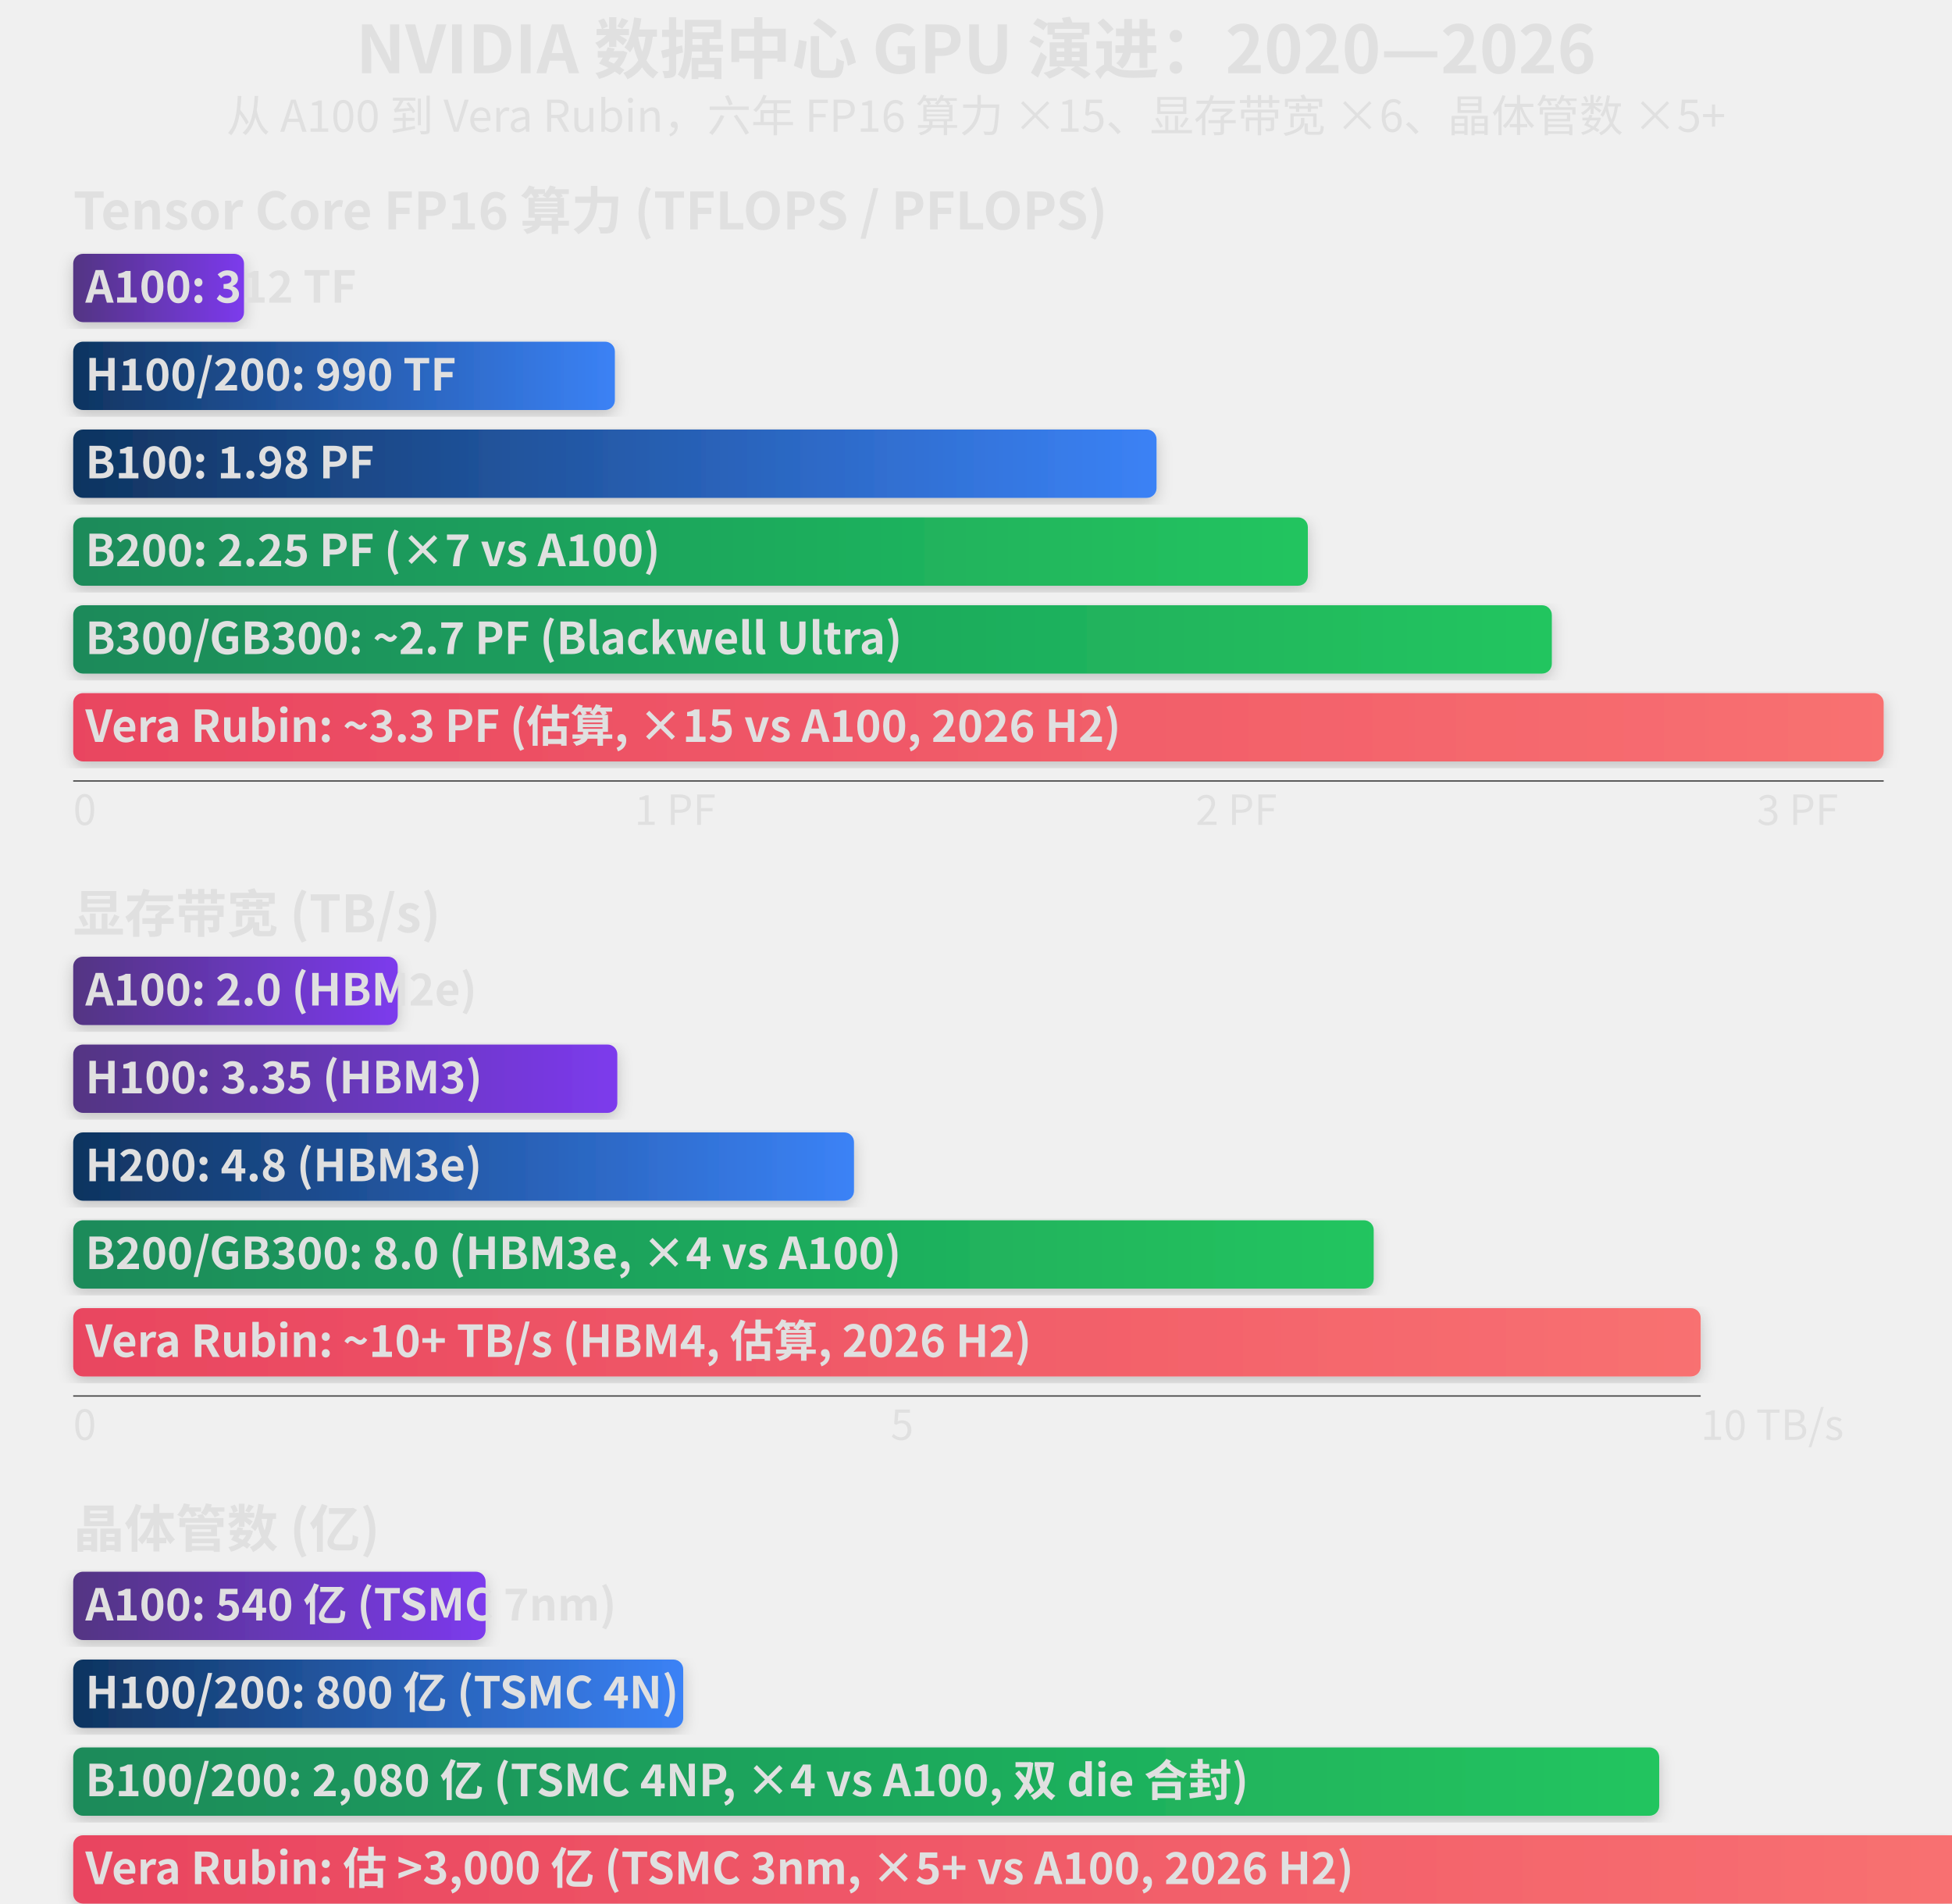
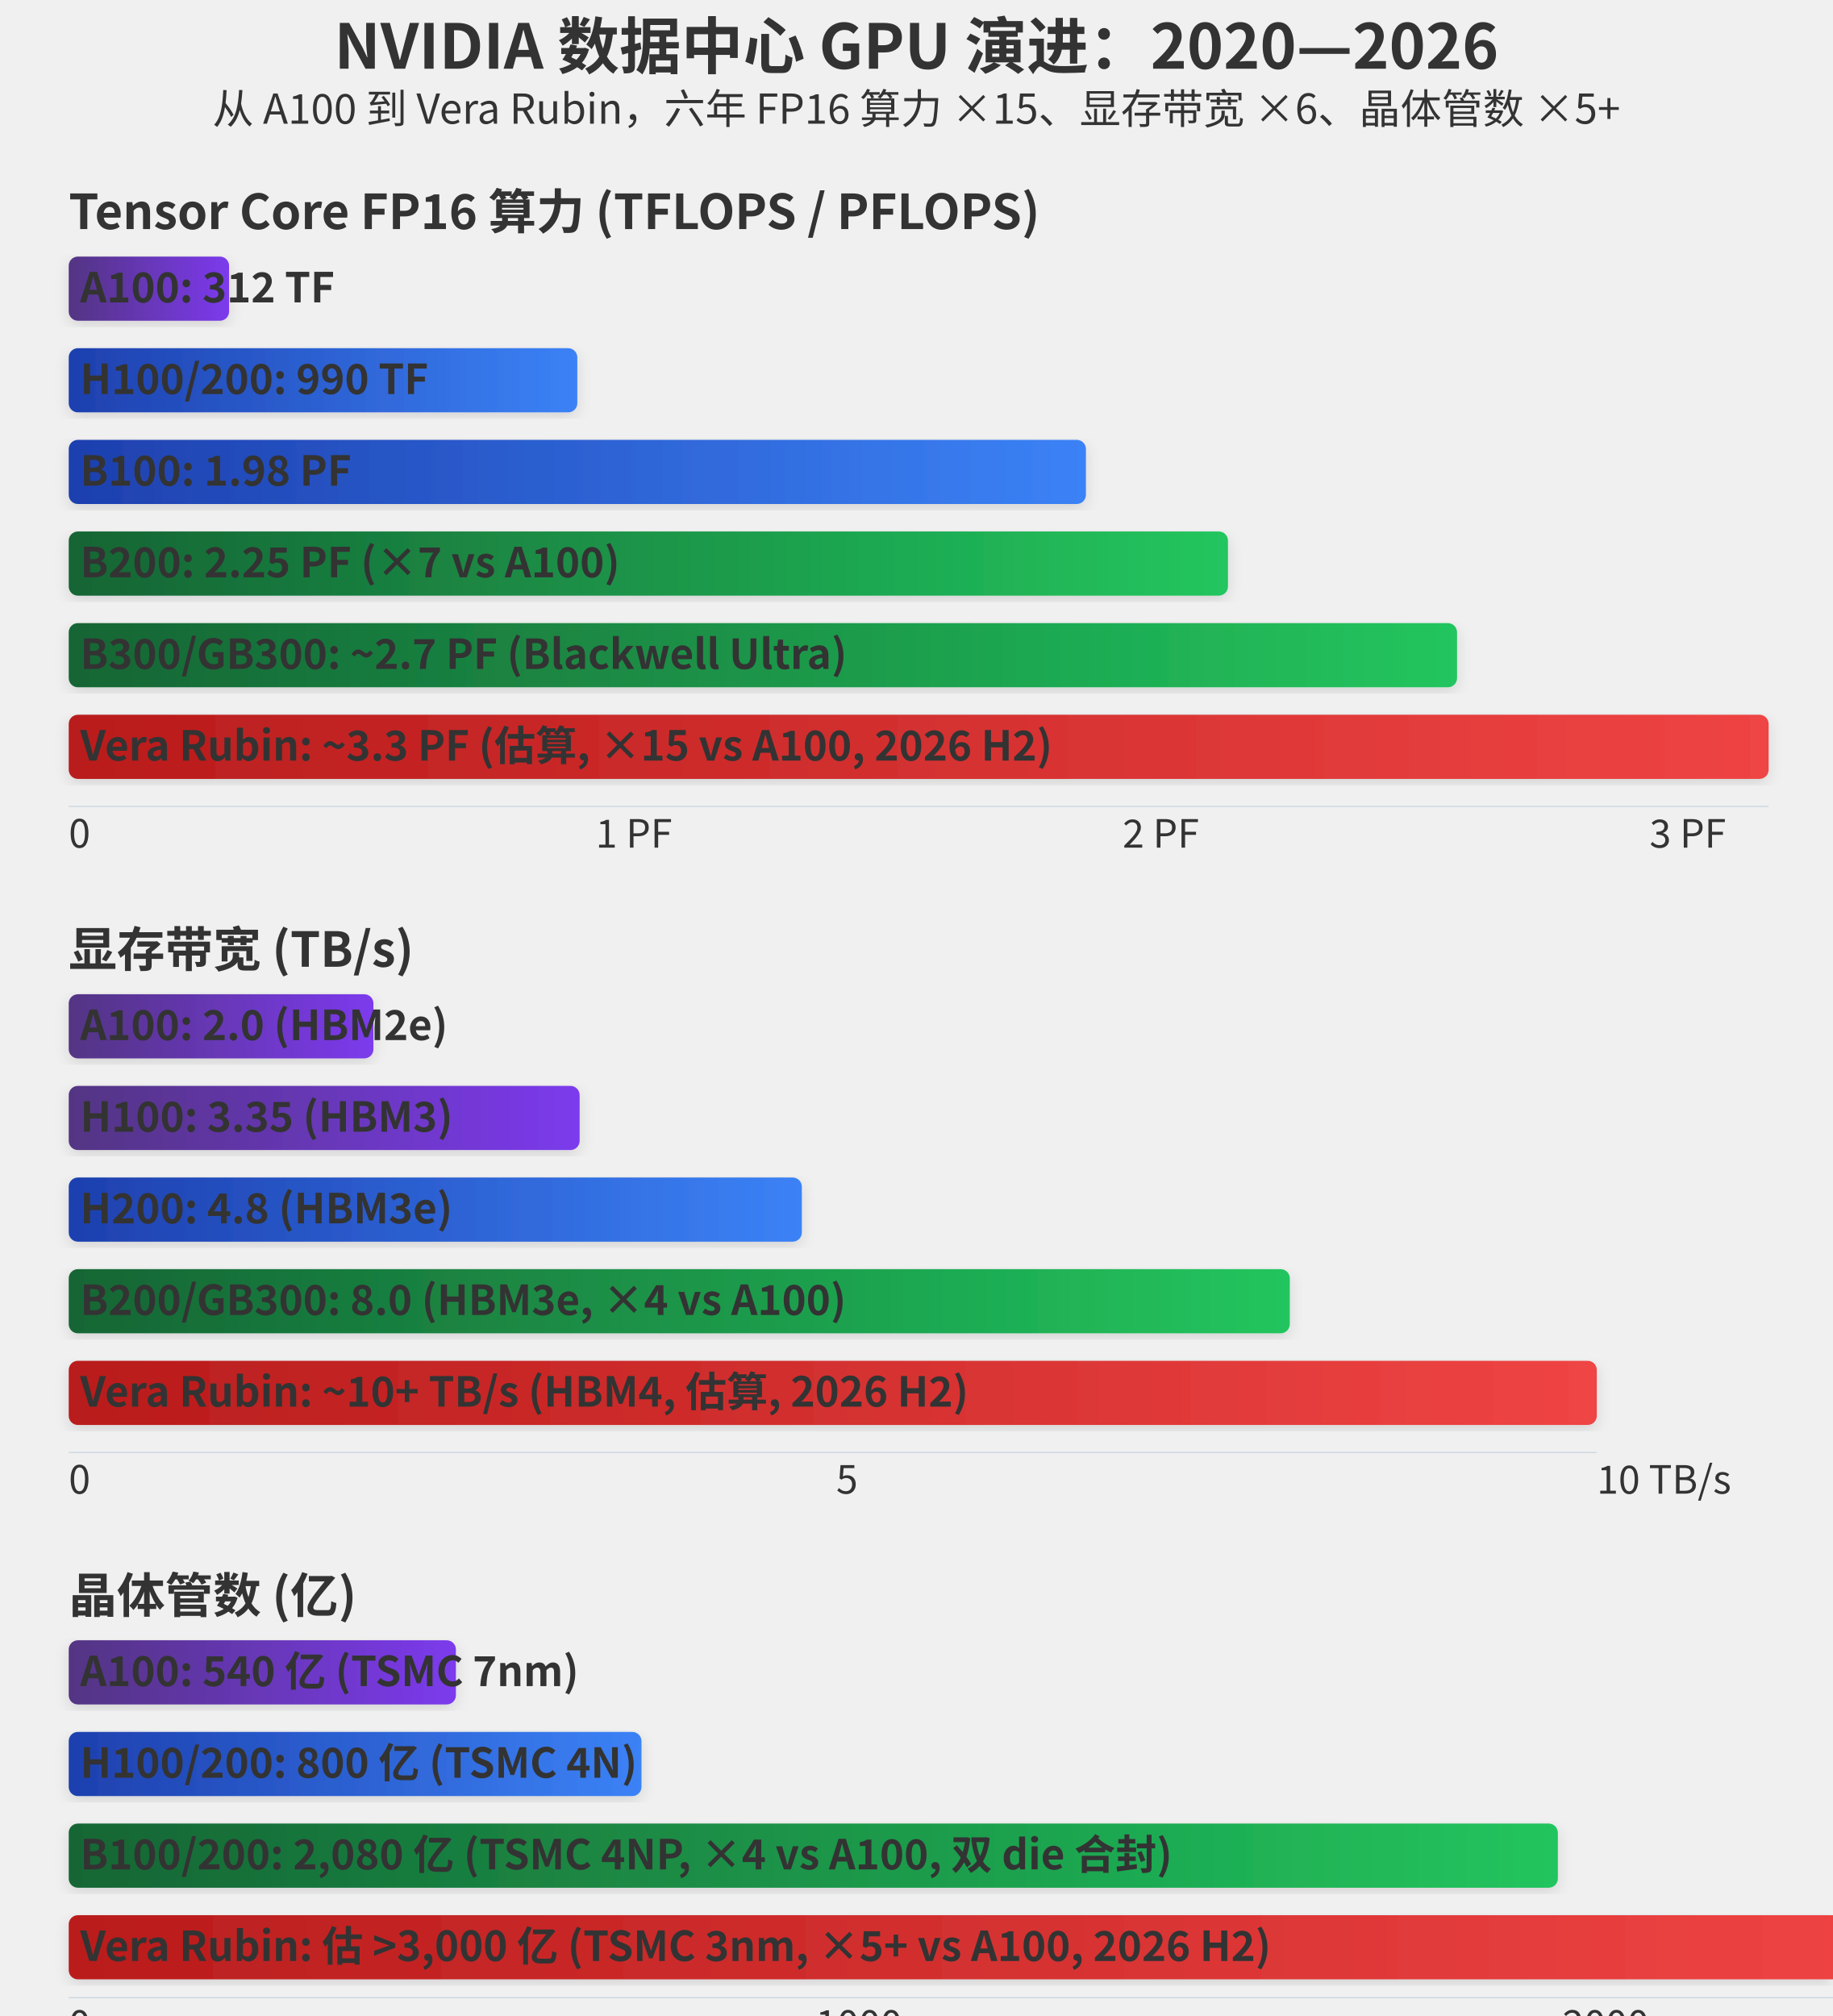
- <svg xmlns="http://www.w3.org/2000/svg" viewBox="0 0 800 780" font-family="'PingFang SC', 'Microsoft YaHei', 'Noto Sans CJK SC', sans-serif">
+ <svg xmlns="http://www.w3.org/2000/svg" viewBox="0 0 800 880" font-family="'PingFang SC', 'Microsoft YaHei', 'Noto Sans CJK SC', sans-serif">
  <defs>
    <linearGradient id="barA" x1="0" y1="0" x2="1" y2="0">
      <stop offset="0%" stop-color="#533483" />
      <stop offset="100%" stop-color="#7c3aed" />
    </linearGradient>
    <linearGradient id="barH" x1="0" y1="0" x2="1" y2="0">
-       <stop offset="0%" stop-color="#0f3460" />
+       <stop offset="0%" stop-color="#1e40af" />
      <stop offset="100%" stop-color="#3b82f6" />
    </linearGradient>
    <linearGradient id="barB" x1="0" y1="0" x2="1" y2="0">
-       <stop offset="0%" stop-color="#1a8a5a" />
+       <stop offset="0%" stop-color="#166534" />
      <stop offset="100%" stop-color="#22c55e" />
    </linearGradient>
    <linearGradient id="barR" x1="0" y1="0" x2="1" y2="0">
-       <stop offset="0%" stop-color="#e94560" />
-       <stop offset="100%" stop-color="#f87171" />
+       <stop offset="0%" stop-color="#b91c1c" />
+       <stop offset="100%" stop-color="#ef4444" />
    </linearGradient>
    <filter id="shadow">
-       <feDropShadow dx="0" dy="2" stdDeviation="3" flood-opacity="0.2" />
+       <feDropShadow dx="0" dy="2" stdDeviation="3" flood-opacity="0.12" />
    </filter>
  </defs>
  <style>
-     text { fill: #e0e0e0; }
+     text { fill: #333333; }
  </style>
-   <text x="400" y="30" text-anchor="middle" font-size="27" font-weight="700" fill="#fff">NVIDIA 数据中心 GPU 演进：2020—2026</text>
-   <text x="400" y="54" text-anchor="middle" font-size="18" fill="#888">从 A100 到 Vera Rubin，六年 FP16 算力 ×15、显存带宽 ×6、晶体管数 ×5+</text>
-   <text x="30" y="94" font-size="21" font-weight="700" fill="#f5a623">Tensor Core FP16 算力 (TFLOPS / PFLOPS)</text>
-   <rect x="30" y="104" width="70" height="28" rx="4" fill="url(#barA)" filter="url(#shadow)" />
-   <text x="35" y="124" font-size="18" fill="#fff" font-weight="600">A100: 312 TF</text>
-   <rect x="30" y="140" width="222" height="28" rx="4" fill="url(#barH)" filter="url(#shadow)" />
-   <text x="35" y="160" font-size="18" fill="#fff" font-weight="600">H100/200: 990 TF</text>
-   <rect x="30" y="176" width="444" height="28" rx="4" fill="url(#barH)" filter="url(#shadow)" />
-   <text x="35" y="196" font-size="18" fill="#fff" font-weight="600">B100: 1.98 PF</text>
-   <rect x="30" y="212" width="506" height="28" rx="4" fill="url(#barB)" filter="url(#shadow)" />
-   <text x="35" y="232" font-size="18" fill="#fff" font-weight="600">B200: 2.25 PF (×7 vs A100)</text>
-   <rect x="30" y="248" width="606" height="28" rx="4" fill="url(#barB)" filter="url(#shadow)" />
-   <text x="35" y="268" font-size="18" fill="#fff" font-weight="600">B300/GB300: ~2.7 PF (Blackwell Ultra)</text>
-   <rect x="30" y="284" width="742" height="28" rx="4" fill="url(#barR)" filter="url(#shadow)" />
-   <text x="35" y="304" font-size="18" fill="#fff" font-weight="600">Vera Rubin: ~3.3 PF (估算, ×15 vs A100, 2026 H2)</text>
-   <line x1="30" y1="320" x2="772" y2="320" stroke="#333" stroke-width="0.5" />
-   <text x="30" y="338" font-size="17" fill="#666">0</text>
-   <text x="260" y="338" font-size="17" fill="#666">1 PF</text>
-   <text x="490" y="338" font-size="17" fill="#666">2 PF</text>
-   <text x="720" y="338" font-size="17" fill="#666">3 PF</text>
-   <text x="30" y="382" font-size="21" font-weight="700" fill="#4ecdc4">显存带宽 (TB/s)</text>
-   <rect x="30" y="392" width="133" height="28" rx="4" fill="url(#barA)" filter="url(#shadow)" />
-   <text x="35" y="412" font-size="18" fill="#fff" font-weight="600">A100: 2.0 (HBM2e)</text>
-   <rect x="30" y="428" width="223" height="28" rx="4" fill="url(#barA)" filter="url(#shadow)" />
-   <text x="35" y="448" font-size="18" fill="#fff" font-weight="600">H100: 3.35 (HBM3)</text>
-   <rect x="30" y="464" width="320" height="28" rx="4" fill="url(#barH)" filter="url(#shadow)" />
-   <text x="35" y="484" font-size="18" fill="#fff" font-weight="600">H200: 4.8 (HBM3e)</text>
-   <rect x="30" y="500" width="533" height="28" rx="4" fill="url(#barB)" filter="url(#shadow)" />
-   <text x="35" y="520" font-size="18" fill="#fff" font-weight="600">B200/GB300: 8.0 (HBM3e, ×4 vs A100)</text>
-   <rect x="30" y="536" width="667" height="28" rx="4" fill="url(#barR)" filter="url(#shadow)" />
-   <text x="35" y="556" font-size="18" fill="#fff" font-weight="600">Vera Rubin: ~10+ TB/s (HBM4, 估算, 2026 H2)</text>
-   <line x1="30" y1="572" x2="697" y2="572" stroke="#333" stroke-width="0.5" />
-   <text x="30" y="590" font-size="17" fill="#666">0</text>
-   <text x="365" y="590" font-size="17" fill="#666">5</text>
-   <text x="697" y="590" font-size="17" fill="#666">10 TB/s</text>
-   <text x="30" y="634" font-size="21" font-weight="700" fill="#a78bfa">晶体管数 (亿)</text>
-   <rect x="30" y="644" width="169" height="28" rx="4" fill="url(#barA)" filter="url(#shadow)" />
-   <text x="35" y="664" font-size="18" fill="#fff" font-weight="600">A100: 540 亿 (TSMC 7nm)</text>
-   <rect x="30" y="680" width="250" height="28" rx="4" fill="url(#barH)" filter="url(#shadow)" />
-   <text x="35" y="700" font-size="18" fill="#fff" font-weight="600">H100/200: 800 亿 (TSMC 4N)</text>
-   <rect x="30" y="716" width="650" height="28" rx="4" fill="url(#barB)" filter="url(#shadow)" />
-   <text x="35" y="736" font-size="18" fill="#fff" font-weight="600">B100/200: 2,080 亿 (TSMC 4NP, ×4 vs A100, 双 die 合封)</text>
-   <rect x="30" y="752" width="782" height="28" rx="4" fill="url(#barR)" filter="url(#shadow)" />
-   <text x="35" y="772" font-size="18" fill="#fff" font-weight="600">Vera Rubin: 估 &gt;3,000 亿 (TSMC 3nm, ×5+ vs A100, 2026 H2)</text>
-   <line x1="30" y1="788" x2="812" y2="788" stroke="#333" stroke-width="0.5" />
-   <text x="30" y="806" font-size="17" fill="#666">0</text>
-   <text x="356" y="806" font-size="17" fill="#666">1000</text>
-   <text x="682" y="806" font-size="17" fill="#666">2000</text>
-   <text x="812" y="806" font-size="17" fill="#666">3000 亿</text>
+   <text x="400" y="30" text-anchor="middle" font-size="27" font-weight="700" fill="#1a1a1a">NVIDIA 数据中心 GPU 演进：2020—2026</text>
+   <text x="400" y="54" text-anchor="middle" font-size="18" fill="#666">从 A100 到 Vera Rubin，六年 FP16 算力 ×15、显存带宽 ×6、晶体管数 ×5+</text>
+   <text x="30" y="100" font-size="21" font-weight="700" fill="#d97706">Tensor Core FP16 算力 (TFLOPS / PFLOPS)</text>
+   <rect x="30" y="112" width="70" height="28" rx="4" fill="url(#barA)" filter="url(#shadow)" />
+   <text x="35" y="132" font-size="18" fill="#fff" font-weight="600">A100: 312 TF</text>
+   <rect x="30" y="152" width="222" height="28" rx="4" fill="url(#barH)" filter="url(#shadow)" />
+   <text x="35" y="172" font-size="18" fill="#fff" font-weight="600">H100/200: 990 TF</text>
+   <rect x="30" y="192" width="444" height="28" rx="4" fill="url(#barH)" filter="url(#shadow)" />
+   <text x="35" y="212" font-size="18" fill="#fff" font-weight="600">B100: 1.98 PF</text>
+   <rect x="30" y="232" width="506" height="28" rx="4" fill="url(#barB)" filter="url(#shadow)" />
+   <text x="35" y="252" font-size="18" fill="#fff" font-weight="600">B200: 2.25 PF (×7 vs A100)</text>
+   <rect x="30" y="272" width="606" height="28" rx="4" fill="url(#barB)" filter="url(#shadow)" />
+   <text x="35" y="292" font-size="18" fill="#fff" font-weight="600">B300/GB300: ~2.7 PF (Blackwell Ultra)</text>
+   <rect x="30" y="312" width="742" height="28" rx="4" fill="url(#barR)" filter="url(#shadow)" />
+   <text x="35" y="332" font-size="18" fill="#fff" font-weight="600">Vera Rubin: ~3.3 PF (估算, ×15 vs A100, 2026 H2)</text>
+   <line x1="30" y1="352" x2="772" y2="352" stroke="#cbd5e1" stroke-width="0.5" />
+   <text x="30" y="370" font-size="17" fill="#777">0</text>
+   <text x="260" y="370" font-size="17" fill="#777">1 PF</text>
+   <text x="490" y="370" font-size="17" fill="#777">2 PF</text>
+   <text x="720" y="370" font-size="17" fill="#777">3 PF</text>
+   <text x="30" y="422" font-size="21" font-weight="700" fill="#0891b2">显存带宽 (TB/s)</text>
+   <rect x="30" y="434" width="133" height="28" rx="4" fill="url(#barA)" filter="url(#shadow)" />
+   <text x="35" y="454" font-size="18" fill="#fff" font-weight="600">A100: 2.0 (HBM2e)</text>
+   <rect x="30" y="474" width="223" height="28" rx="4" fill="url(#barA)" filter="url(#shadow)" />
+   <text x="35" y="494" font-size="18" fill="#fff" font-weight="600">H100: 3.35 (HBM3)</text>
+   <rect x="30" y="514" width="320" height="28" rx="4" fill="url(#barH)" filter="url(#shadow)" />
+   <text x="35" y="534" font-size="18" fill="#fff" font-weight="600">H200: 4.8 (HBM3e)</text>
+   <rect x="30" y="554" width="533" height="28" rx="4" fill="url(#barB)" filter="url(#shadow)" />
+   <text x="35" y="574" font-size="18" fill="#fff" font-weight="600">B200/GB300: 8.0 (HBM3e, ×4 vs A100)</text>
+   <rect x="30" y="594" width="667" height="28" rx="4" fill="url(#barR)" filter="url(#shadow)" />
+   <text x="35" y="614" font-size="18" fill="#fff" font-weight="600">Vera Rubin: ~10+ TB/s (HBM4, 估算, 2026 H2)</text>
+   <line x1="30" y1="634" x2="697" y2="634" stroke="#cbd5e1" stroke-width="0.5" />
+   <text x="30" y="652" font-size="17" fill="#777">0</text>
+   <text x="365" y="652" font-size="17" fill="#777">5</text>
+   <text x="697" y="652" font-size="17" fill="#777">10 TB/s</text>
+   <text x="30" y="704" font-size="21" font-weight="700" fill="#7c3aed">晶体管数 (亿)</text>
+   <rect x="30" y="716" width="169" height="28" rx="4" fill="url(#barA)" filter="url(#shadow)" />
+   <text x="35" y="736" font-size="18" fill="#fff" font-weight="600">A100: 540 亿 (TSMC 7nm)</text>
+   <rect x="30" y="756" width="250" height="28" rx="4" fill="url(#barH)" filter="url(#shadow)" />
+   <text x="35" y="776" font-size="18" fill="#fff" font-weight="600">H100/200: 800 亿 (TSMC 4N)</text>
+   <rect x="30" y="796" width="650" height="28" rx="4" fill="url(#barB)" filter="url(#shadow)" />
+   <text x="35" y="816" font-size="18" fill="#fff" font-weight="600">B100/200: 2,080 亿 (TSMC 4NP, ×4 vs A100, 双 die 合封)</text>
+   <rect x="30" y="836" width="782" height="28" rx="4" fill="url(#barR)" filter="url(#shadow)" />
+   <text x="35" y="856" font-size="18" fill="#fff" font-weight="600">Vera Rubin: 估 &gt;3,000 亿 (TSMC 3nm, ×5+ vs A100, 2026 H2)</text>
+   <line x1="30" y1="872" x2="812" y2="872" stroke="#cbd5e1" stroke-width="0.5" />
+   <text x="30" y="890" font-size="17" fill="#777">0</text>
+   <text x="356" y="890" font-size="17" fill="#777">1000</text>
+   <text x="682" y="890" font-size="17" fill="#777">2000</text>
+   <text x="812" y="890" font-size="17" fill="#777">3000 亿</text>
</svg>
